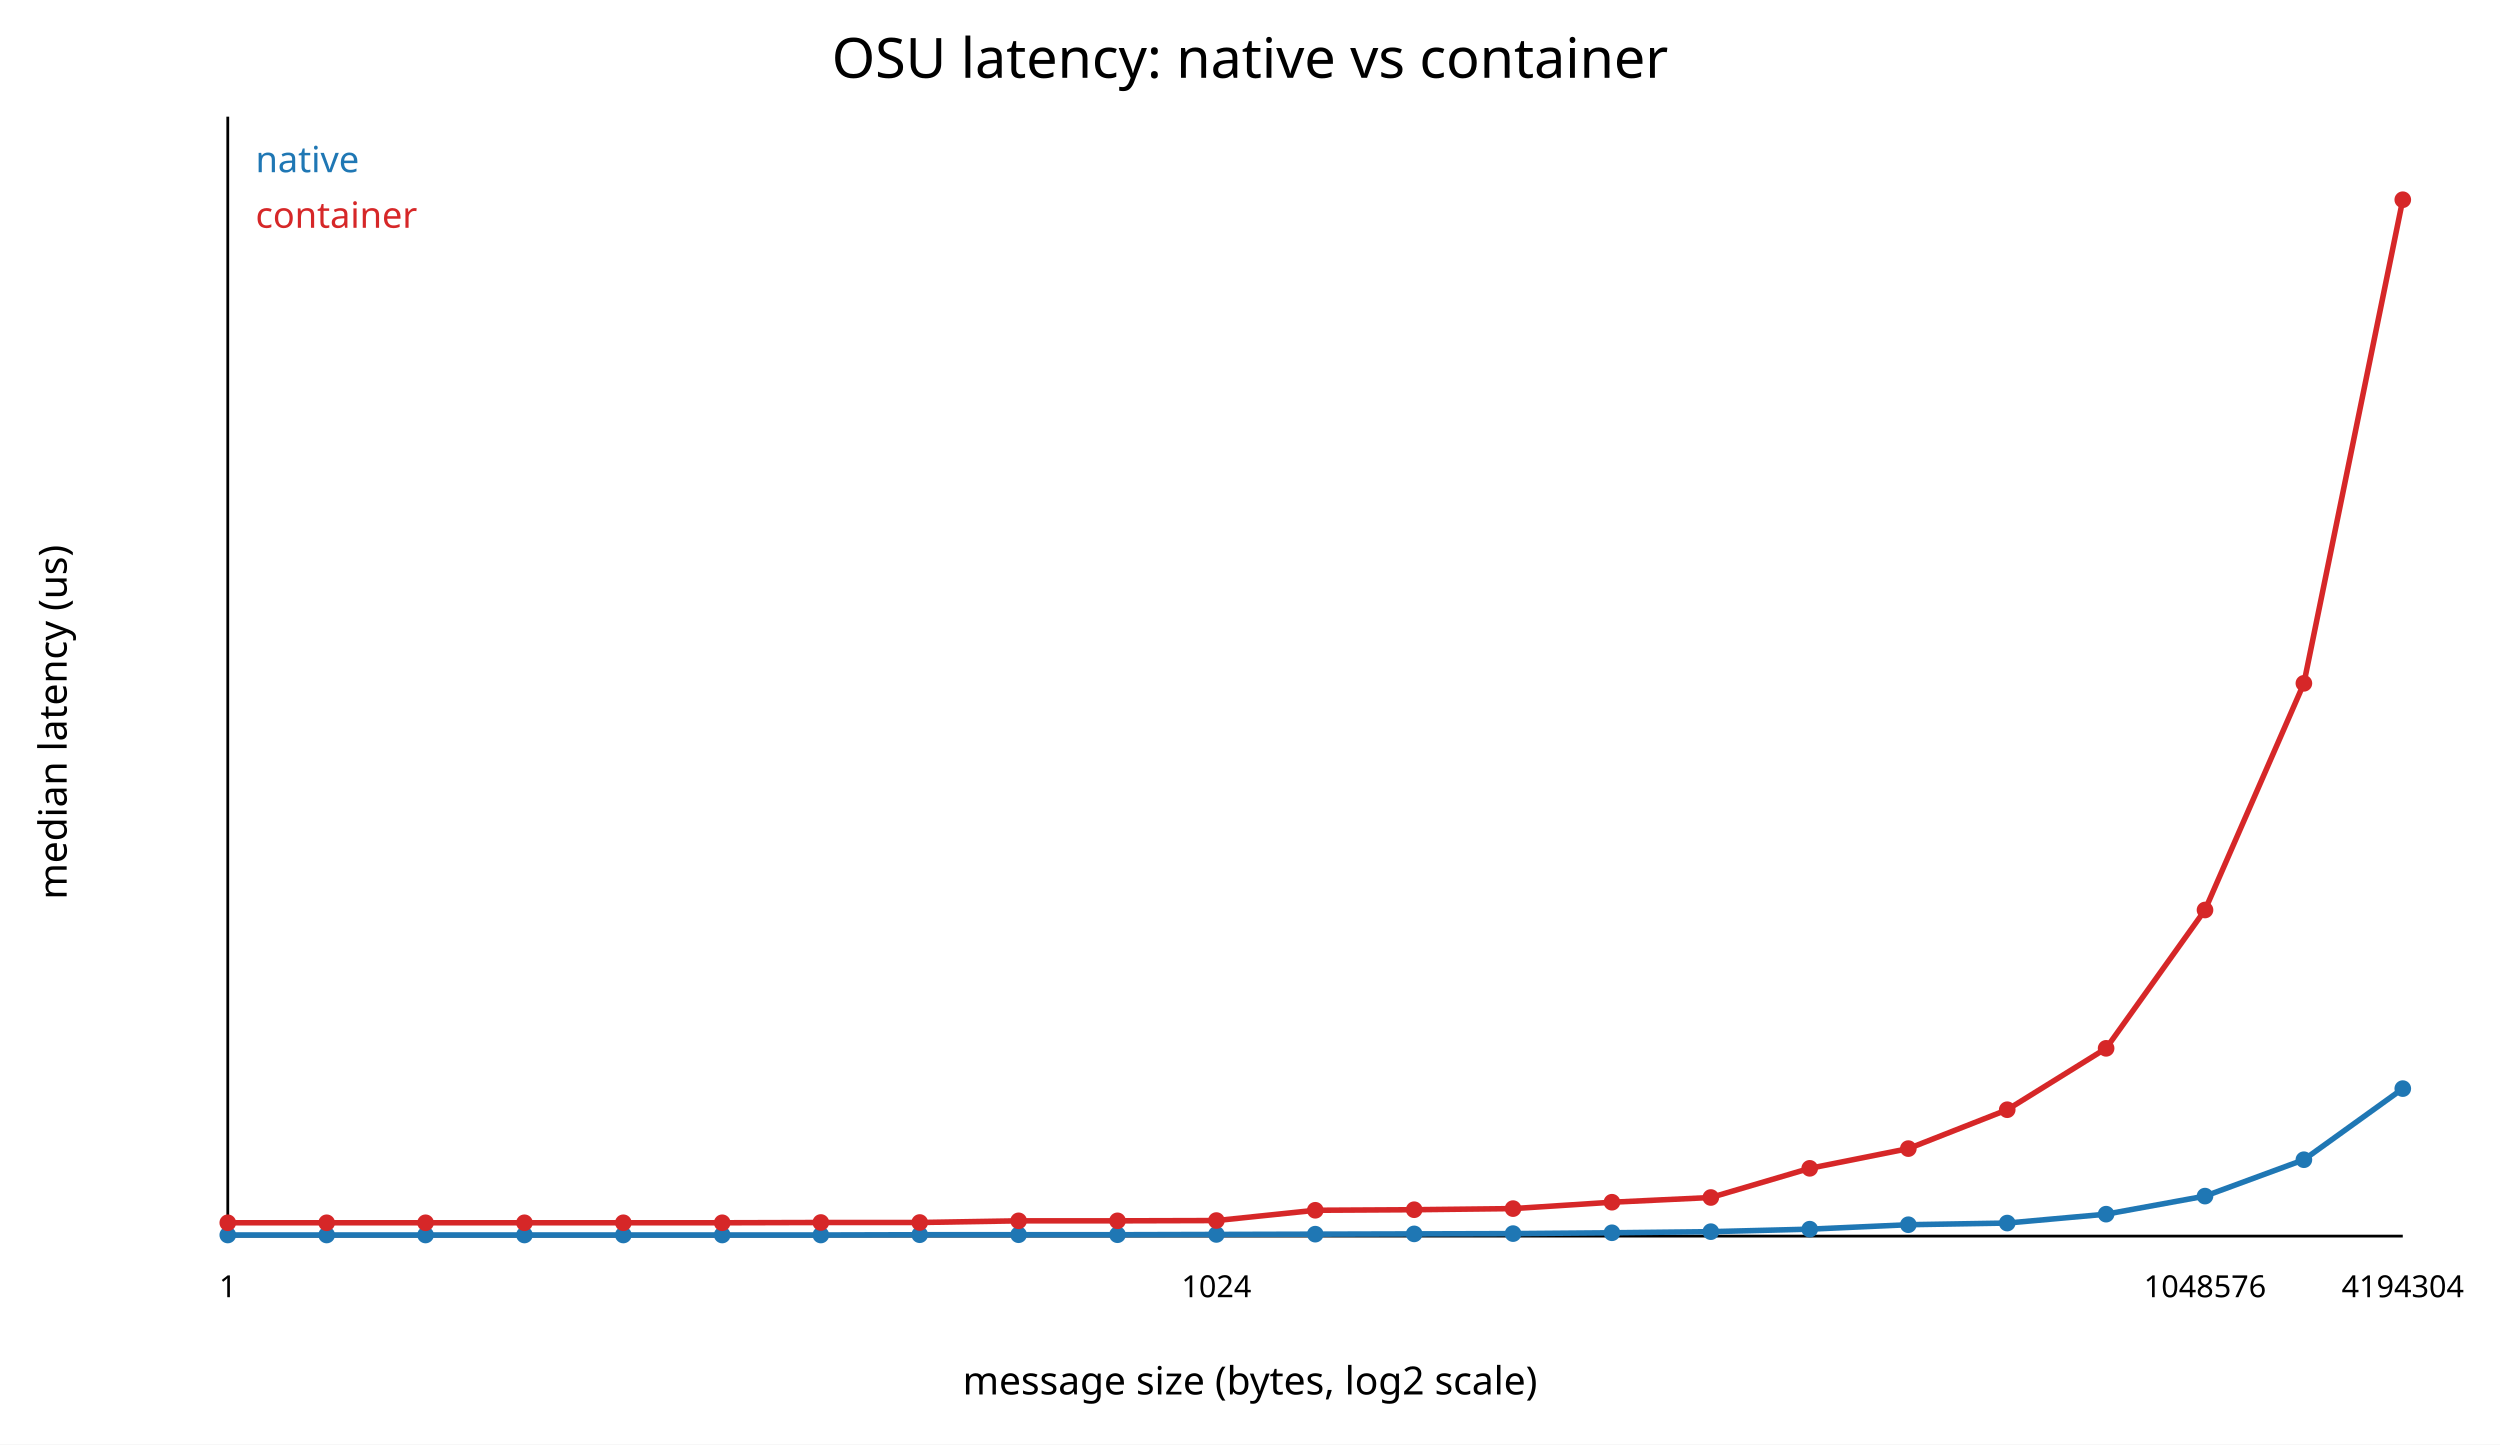
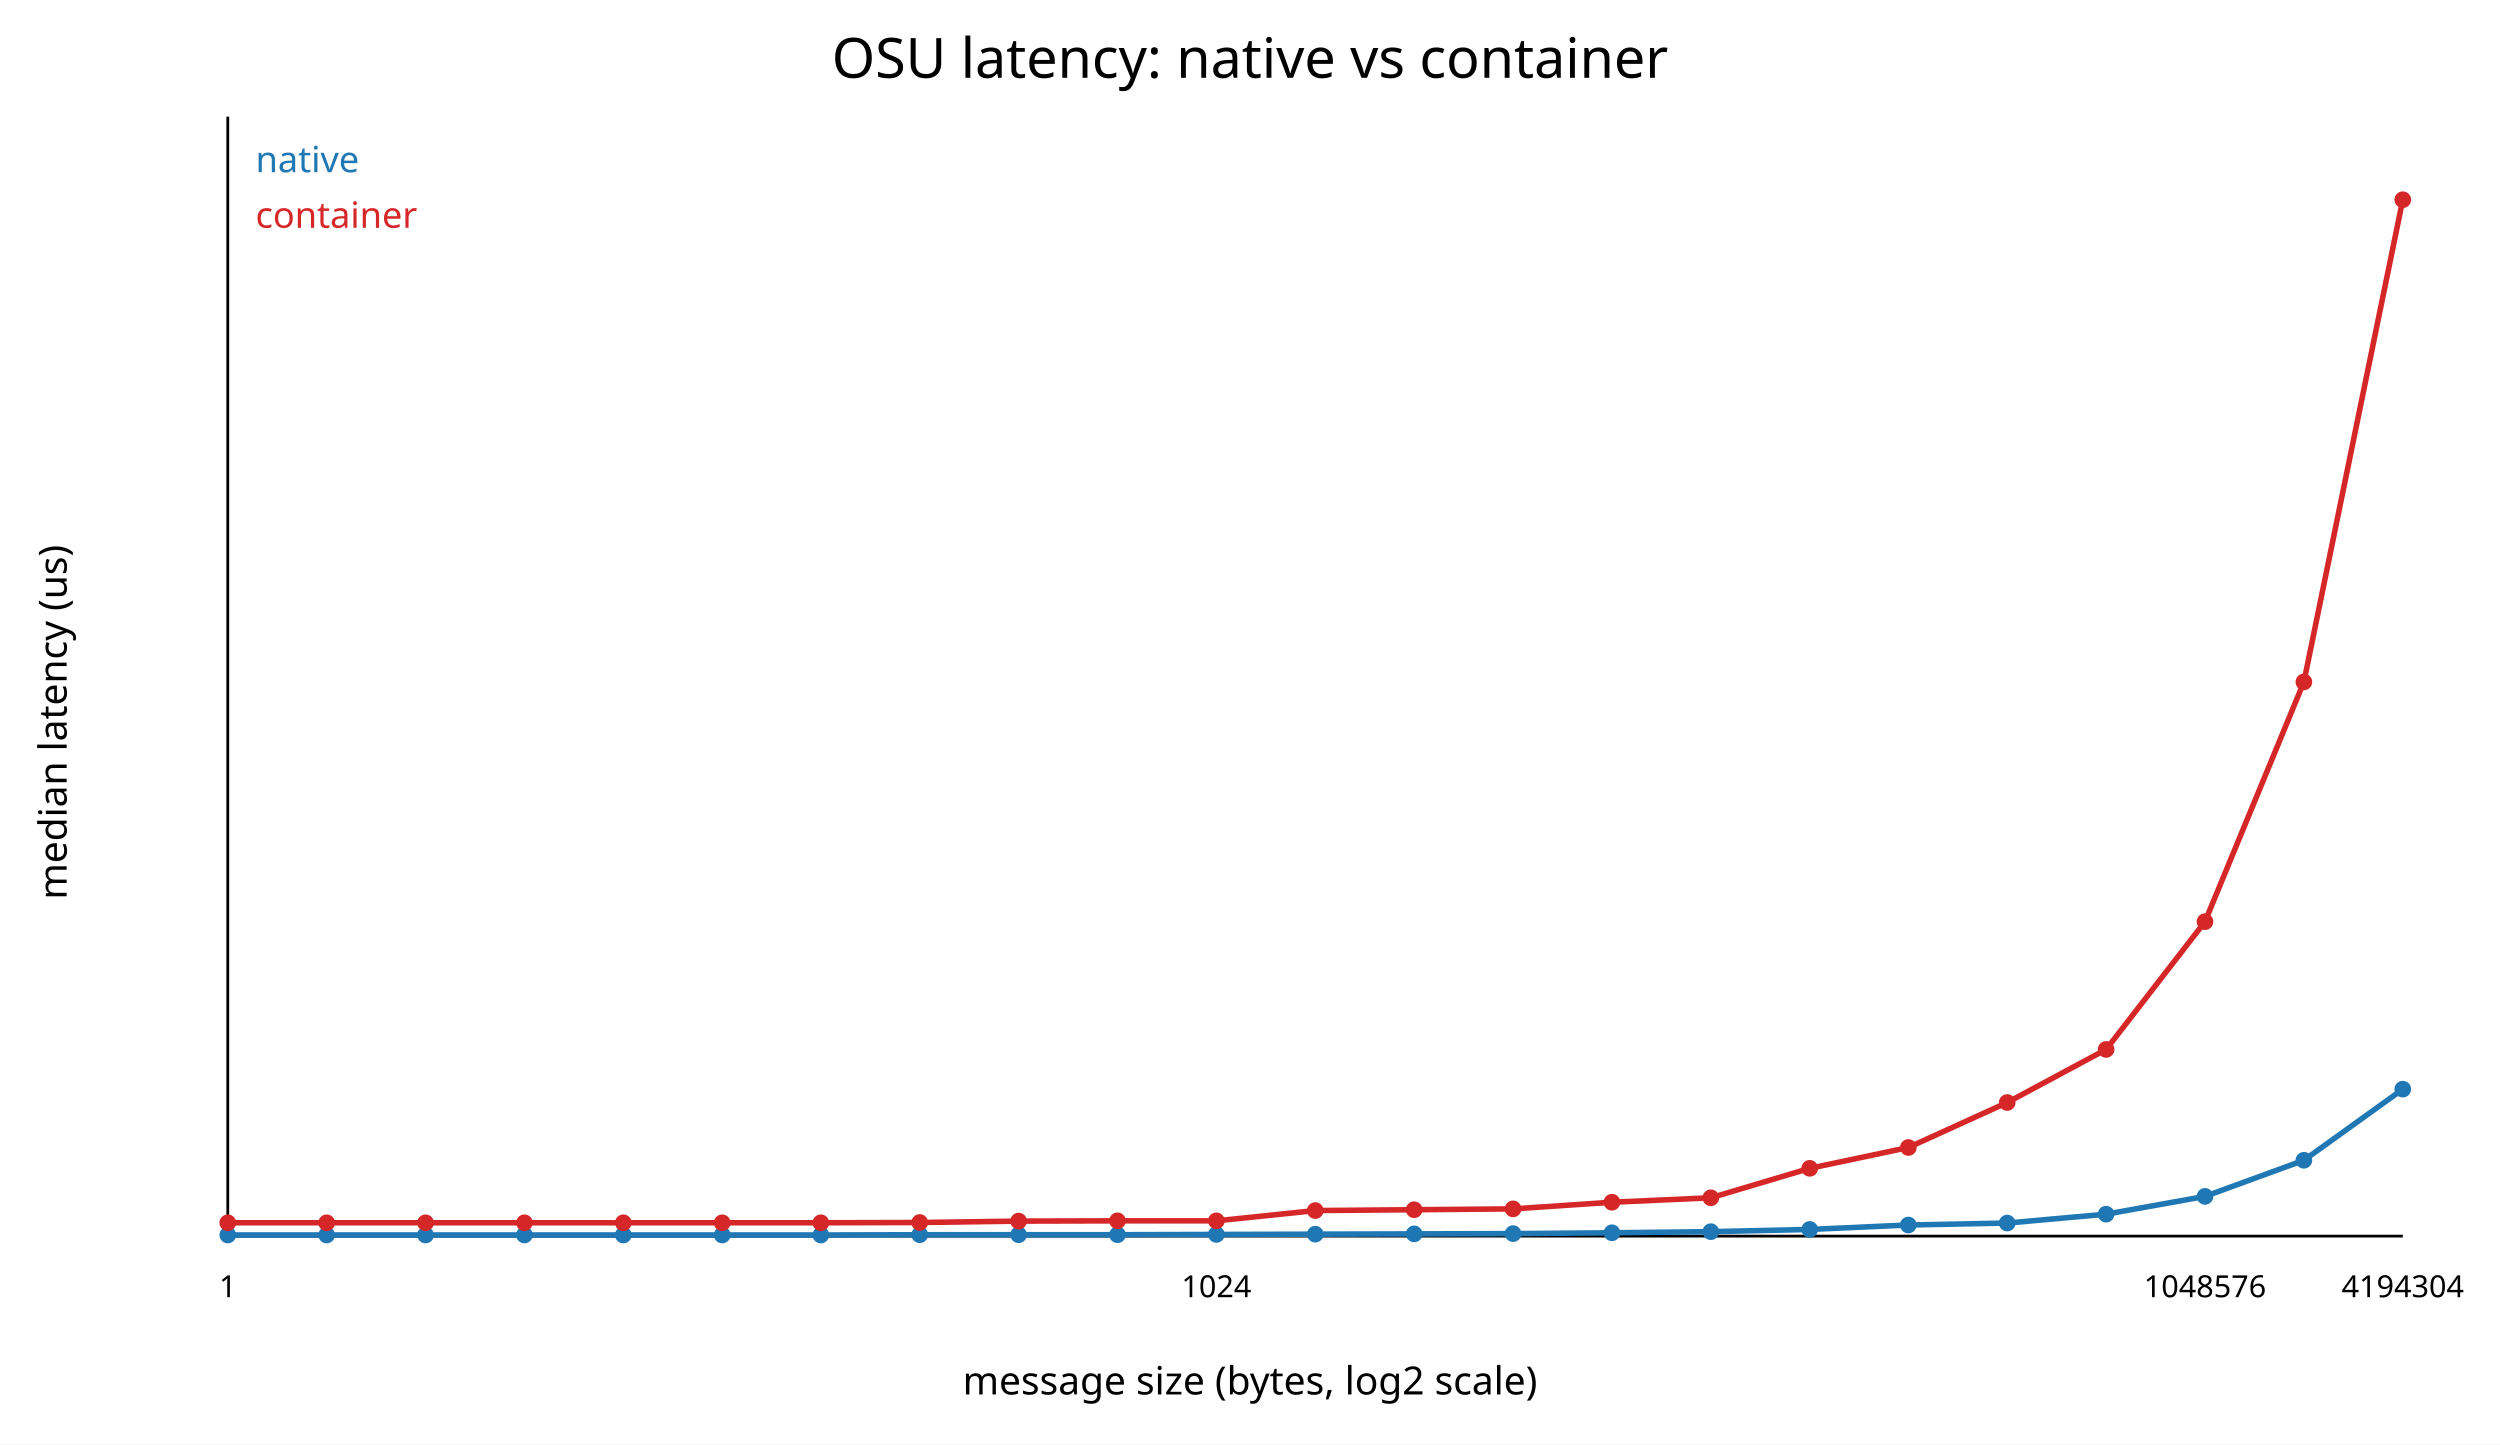
<svg xmlns="http://www.w3.org/2000/svg" width="900" height="520" viewBox="0 0 900 520">
  <rect width="100%" height="100%" fill="white" />
  <text x="450.0" y="28" text-anchor="middle" font-family="sans-serif" font-size="20">OSU latency: native vs container</text>
  <line x1="82" y1="445" x2="865" y2="445" stroke="black" />
  <line x1="82" y1="42" x2="82" y2="445" stroke="black" />
  <text x="450.0" y="502" text-anchor="middle" font-family="sans-serif" font-size="14">message size (bytes, log2 scale)</text>
  <text transform="translate(24,260.0) rotate(-90)" text-anchor="middle" font-family="sans-serif" font-size="14">median latency (us)</text>
-   <polyline points="82.0,444.6 117.6,444.6 153.2,444.6 188.8,444.6 224.4,444.6 260.0,444.6 295.5,444.6 331.1,444.5 366.7,444.5 402.3,444.5 437.9,444.4 473.5,444.3 509.1,444.2 544.7,444.1 580.3,443.8 615.9,443.4 651.5,442.5 687.0,440.9 722.6,440.3 758.2,437.1 793.8,430.6 829.4,417.5 865.0,391.9" fill="none" stroke="#1f77b4" stroke-width="2" />
+   <polyline points="82.0,444.6 117.6,444.6 153.2,444.6 188.8,444.6 224.4,444.6 260.0,444.6 295.5,444.6 331.1,444.5 366.7,444.5 402.3,444.5 437.9,444.4 473.5,444.3 509.1,444.2 544.7,444.1 580.3,443.8 615.9,443.4 651.5,442.6 687.0,441.0 722.6,440.3 758.2,437.1 793.8,430.7 829.4,417.7 865.0,392.1" fill="none" stroke="#1f77b4" stroke-width="2" />
  <circle cx="82.0" cy="444.6" r="3" fill="#1f77b4" />
  <circle cx="117.6" cy="444.6" r="3" fill="#1f77b4" />
  <circle cx="153.2" cy="444.6" r="3" fill="#1f77b4" />
  <circle cx="188.8" cy="444.6" r="3" fill="#1f77b4" />
  <circle cx="224.4" cy="444.6" r="3" fill="#1f77b4" />
  <circle cx="260.0" cy="444.6" r="3" fill="#1f77b4" />
  <circle cx="295.5" cy="444.6" r="3" fill="#1f77b4" />
  <circle cx="331.1" cy="444.5" r="3" fill="#1f77b4" />
  <circle cx="366.7" cy="444.5" r="3" fill="#1f77b4" />
  <circle cx="402.3" cy="444.5" r="3" fill="#1f77b4" />
  <circle cx="437.9" cy="444.4" r="3" fill="#1f77b4" />
  <circle cx="473.5" cy="444.3" r="3" fill="#1f77b4" />
  <circle cx="509.1" cy="444.2" r="3" fill="#1f77b4" />
  <circle cx="544.7" cy="444.1" r="3" fill="#1f77b4" />
  <circle cx="580.3" cy="443.8" r="3" fill="#1f77b4" />
  <circle cx="615.9" cy="443.4" r="3" fill="#1f77b4" />
-   <circle cx="651.5" cy="442.5" r="3" fill="#1f77b4" />
-   <circle cx="687.0" cy="440.9" r="3" fill="#1f77b4" />
+   <circle cx="651.5" cy="442.6" r="3" fill="#1f77b4" />
+   <circle cx="687.0" cy="441.0" r="3" fill="#1f77b4" />
  <circle cx="722.6" cy="440.3" r="3" fill="#1f77b4" />
  <circle cx="758.2" cy="437.1" r="3" fill="#1f77b4" />
-   <circle cx="793.8" cy="430.6" r="3" fill="#1f77b4" />
-   <circle cx="829.4" cy="417.5" r="3" fill="#1f77b4" />
-   <circle cx="865.0" cy="391.9" r="3" fill="#1f77b4" />
+   <circle cx="793.8" cy="430.7" r="3" fill="#1f77b4" />
+   <circle cx="829.4" cy="417.7" r="3" fill="#1f77b4" />
+   <circle cx="865.0" cy="392.1" r="3" fill="#1f77b4" />
  <text x="92" y="62" font-family="sans-serif" font-size="13" fill="#1f77b4">native</text>
-   <polyline points="82.0,440.2 117.6,440.2 153.2,440.2 188.8,440.2 224.4,440.2 260.0,440.2 295.5,440.1 331.1,440.1 366.7,439.5 402.3,439.5 437.9,439.4 473.5,435.7 509.1,435.5 544.7,435.1 580.3,432.8 615.9,431.1 651.5,420.6 687.0,413.5 722.6,399.5 758.2,377.4 793.8,327.6 829.4,246.0 865.0,71.9" fill="none" stroke="#d62728" stroke-width="2" />
+   <polyline points="82.0,440.2 117.6,440.2 153.2,440.2 188.8,440.2 224.4,440.2 260.0,440.2 295.5,440.2 331.1,440.1 366.7,439.6 402.3,439.5 437.9,439.5 473.5,435.8 509.1,435.5 544.7,435.2 580.3,432.8 615.9,431.2 651.5,420.6 687.0,413.1 722.6,396.9 758.2,377.8 793.8,331.8 829.4,245.5 865.0,71.9" fill="none" stroke="#d62728" stroke-width="2" />
  <circle cx="82.0" cy="440.2" r="3" fill="#d62728" />
  <circle cx="117.6" cy="440.2" r="3" fill="#d62728" />
  <circle cx="153.2" cy="440.2" r="3" fill="#d62728" />
  <circle cx="188.8" cy="440.2" r="3" fill="#d62728" />
  <circle cx="224.4" cy="440.2" r="3" fill="#d62728" />
  <circle cx="260.0" cy="440.2" r="3" fill="#d62728" />
-   <circle cx="295.5" cy="440.1" r="3" fill="#d62728" />
+   <circle cx="295.5" cy="440.2" r="3" fill="#d62728" />
  <circle cx="331.1" cy="440.1" r="3" fill="#d62728" />
-   <circle cx="366.7" cy="439.5" r="3" fill="#d62728" />
+   <circle cx="366.7" cy="439.6" r="3" fill="#d62728" />
  <circle cx="402.3" cy="439.5" r="3" fill="#d62728" />
-   <circle cx="437.9" cy="439.4" r="3" fill="#d62728" />
-   <circle cx="473.5" cy="435.7" r="3" fill="#d62728" />
+   <circle cx="437.9" cy="439.5" r="3" fill="#d62728" />
+   <circle cx="473.5" cy="435.8" r="3" fill="#d62728" />
  <circle cx="509.1" cy="435.5" r="3" fill="#d62728" />
-   <circle cx="544.7" cy="435.1" r="3" fill="#d62728" />
+   <circle cx="544.7" cy="435.2" r="3" fill="#d62728" />
  <circle cx="580.3" cy="432.8" r="3" fill="#d62728" />
-   <circle cx="615.9" cy="431.1" r="3" fill="#d62728" />
+   <circle cx="615.9" cy="431.2" r="3" fill="#d62728" />
  <circle cx="651.5" cy="420.6" r="3" fill="#d62728" />
-   <circle cx="687.0" cy="413.5" r="3" fill="#d62728" />
-   <circle cx="722.6" cy="399.5" r="3" fill="#d62728" />
-   <circle cx="758.2" cy="377.4" r="3" fill="#d62728" />
-   <circle cx="793.8" cy="327.6" r="3" fill="#d62728" />
-   <circle cx="829.4" cy="246.0" r="3" fill="#d62728" />
+   <circle cx="687.0" cy="413.1" r="3" fill="#d62728" />
+   <circle cx="722.6" cy="396.9" r="3" fill="#d62728" />
+   <circle cx="758.2" cy="377.8" r="3" fill="#d62728" />
+   <circle cx="793.8" cy="331.8" r="3" fill="#d62728" />
+   <circle cx="829.4" cy="245.5" r="3" fill="#d62728" />
  <circle cx="865.0" cy="71.9" r="3" fill="#d62728" />
  <text x="92" y="82" font-family="sans-serif" font-size="13" fill="#d62728">container</text>
  <text x="82.0" y="467" text-anchor="middle" font-family="sans-serif" font-size="11">1</text>
  <text x="437.9" y="467" text-anchor="middle" font-family="sans-serif" font-size="11">1024</text>
  <text x="793.8" y="467" text-anchor="middle" font-family="sans-serif" font-size="11">1048576</text>
  <text x="865.0" y="467" text-anchor="middle" font-family="sans-serif" font-size="11">4194304</text>
</svg>
